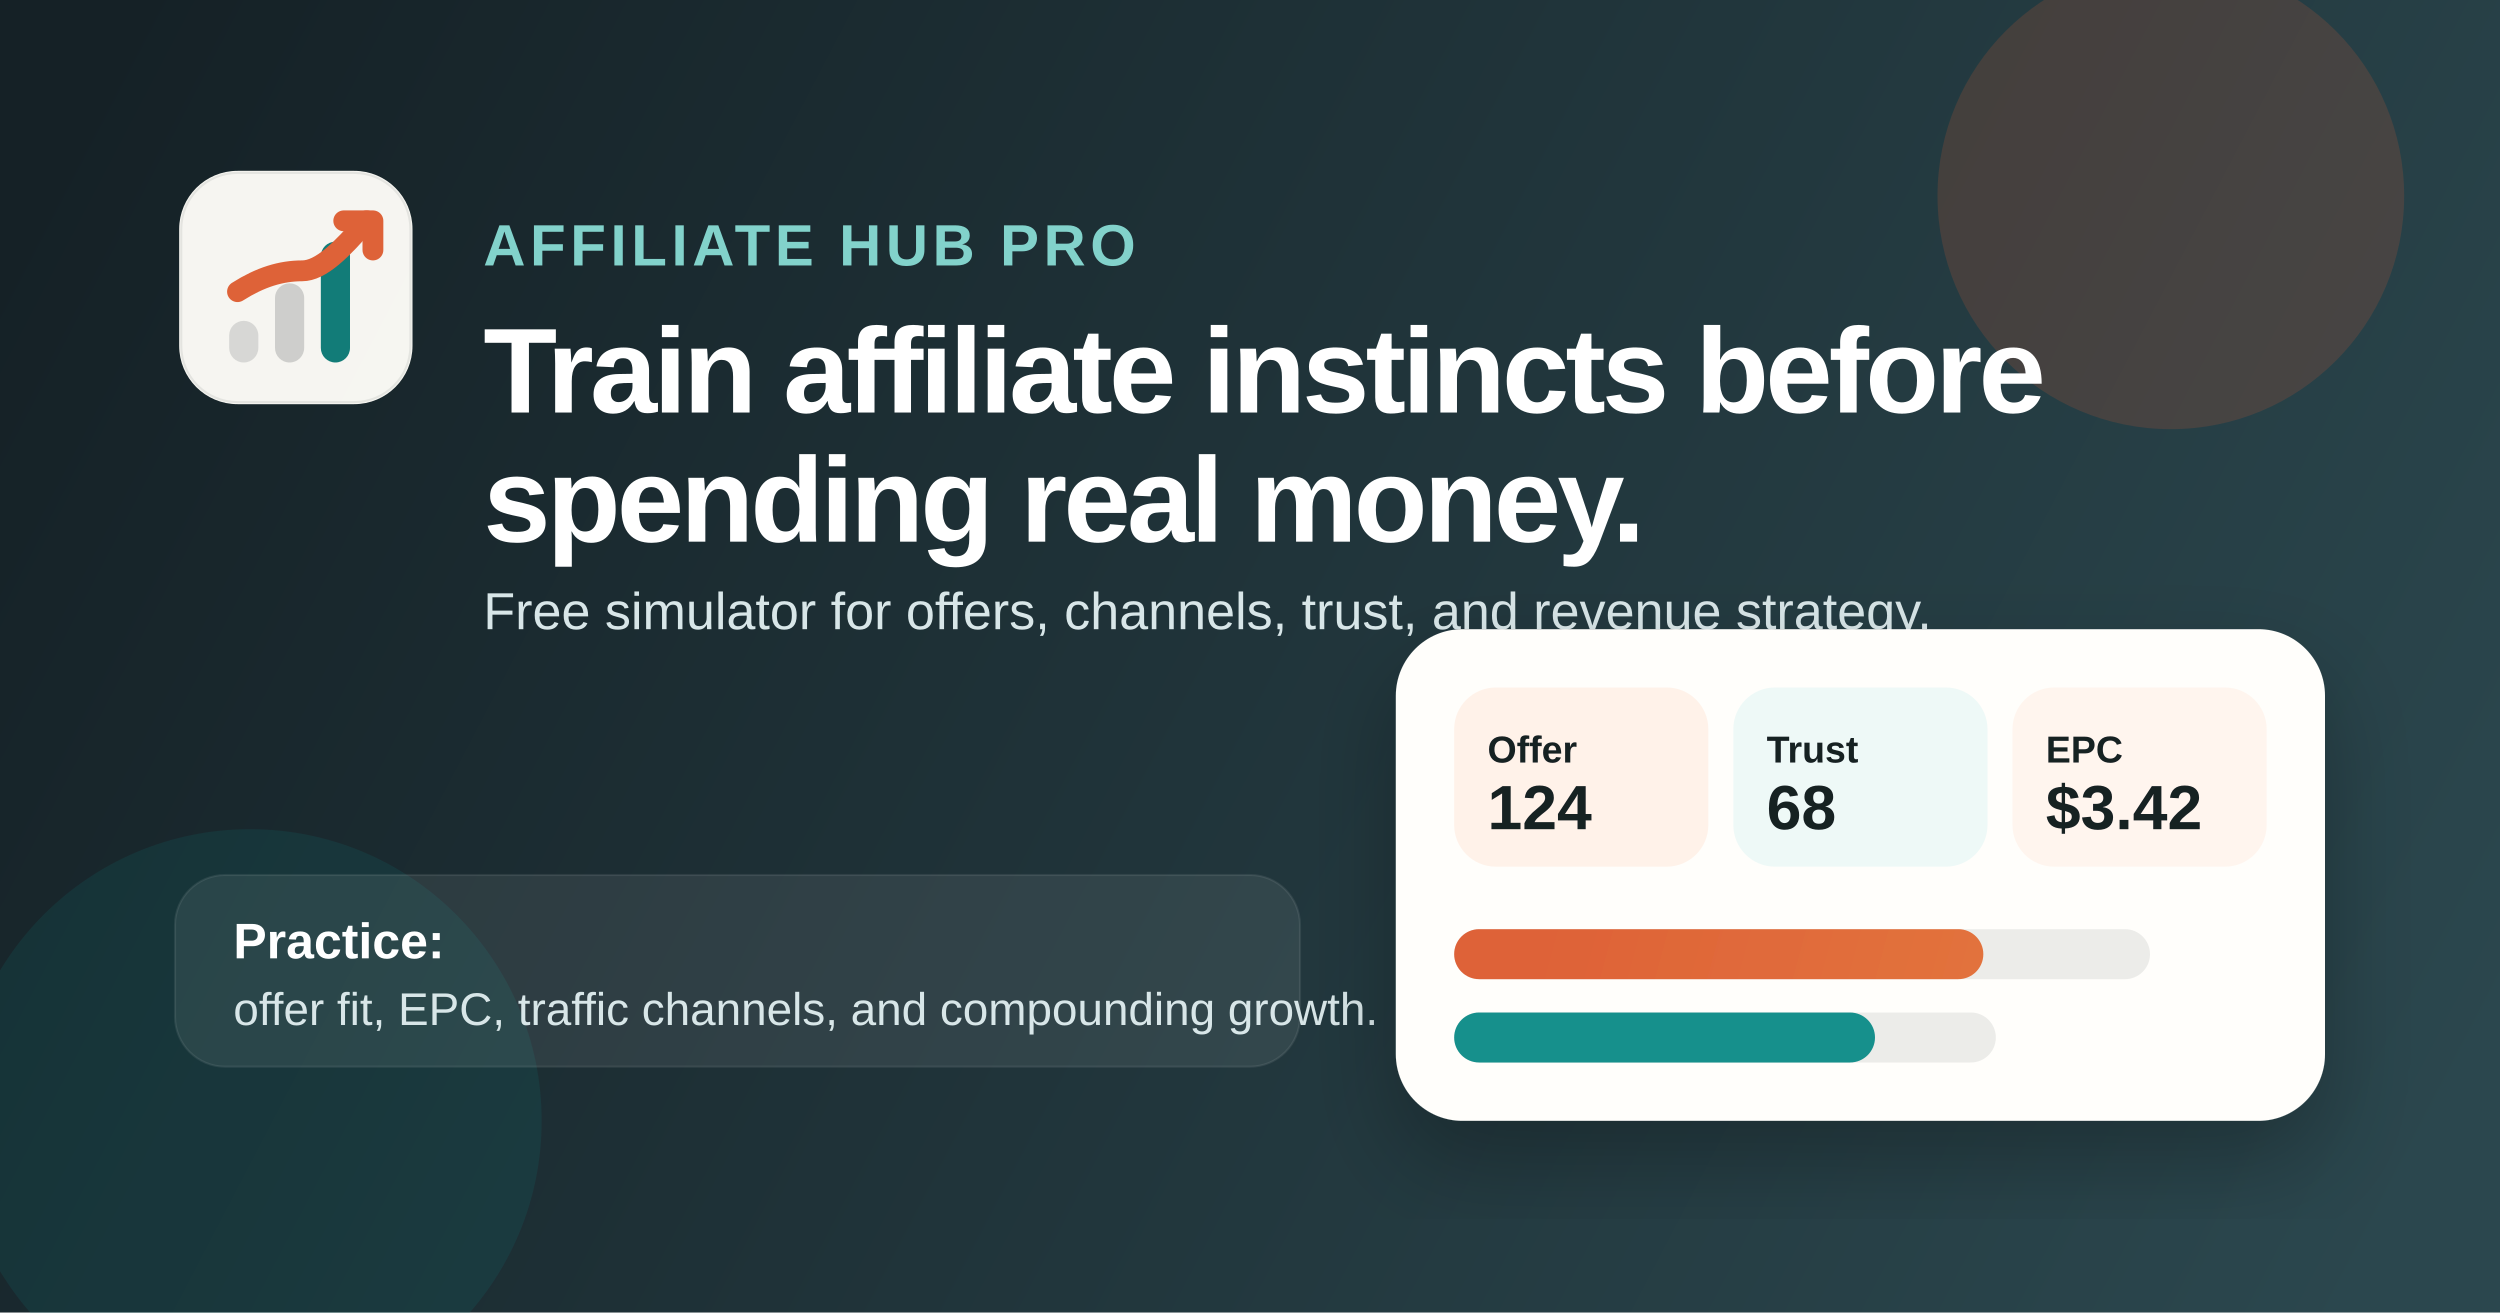
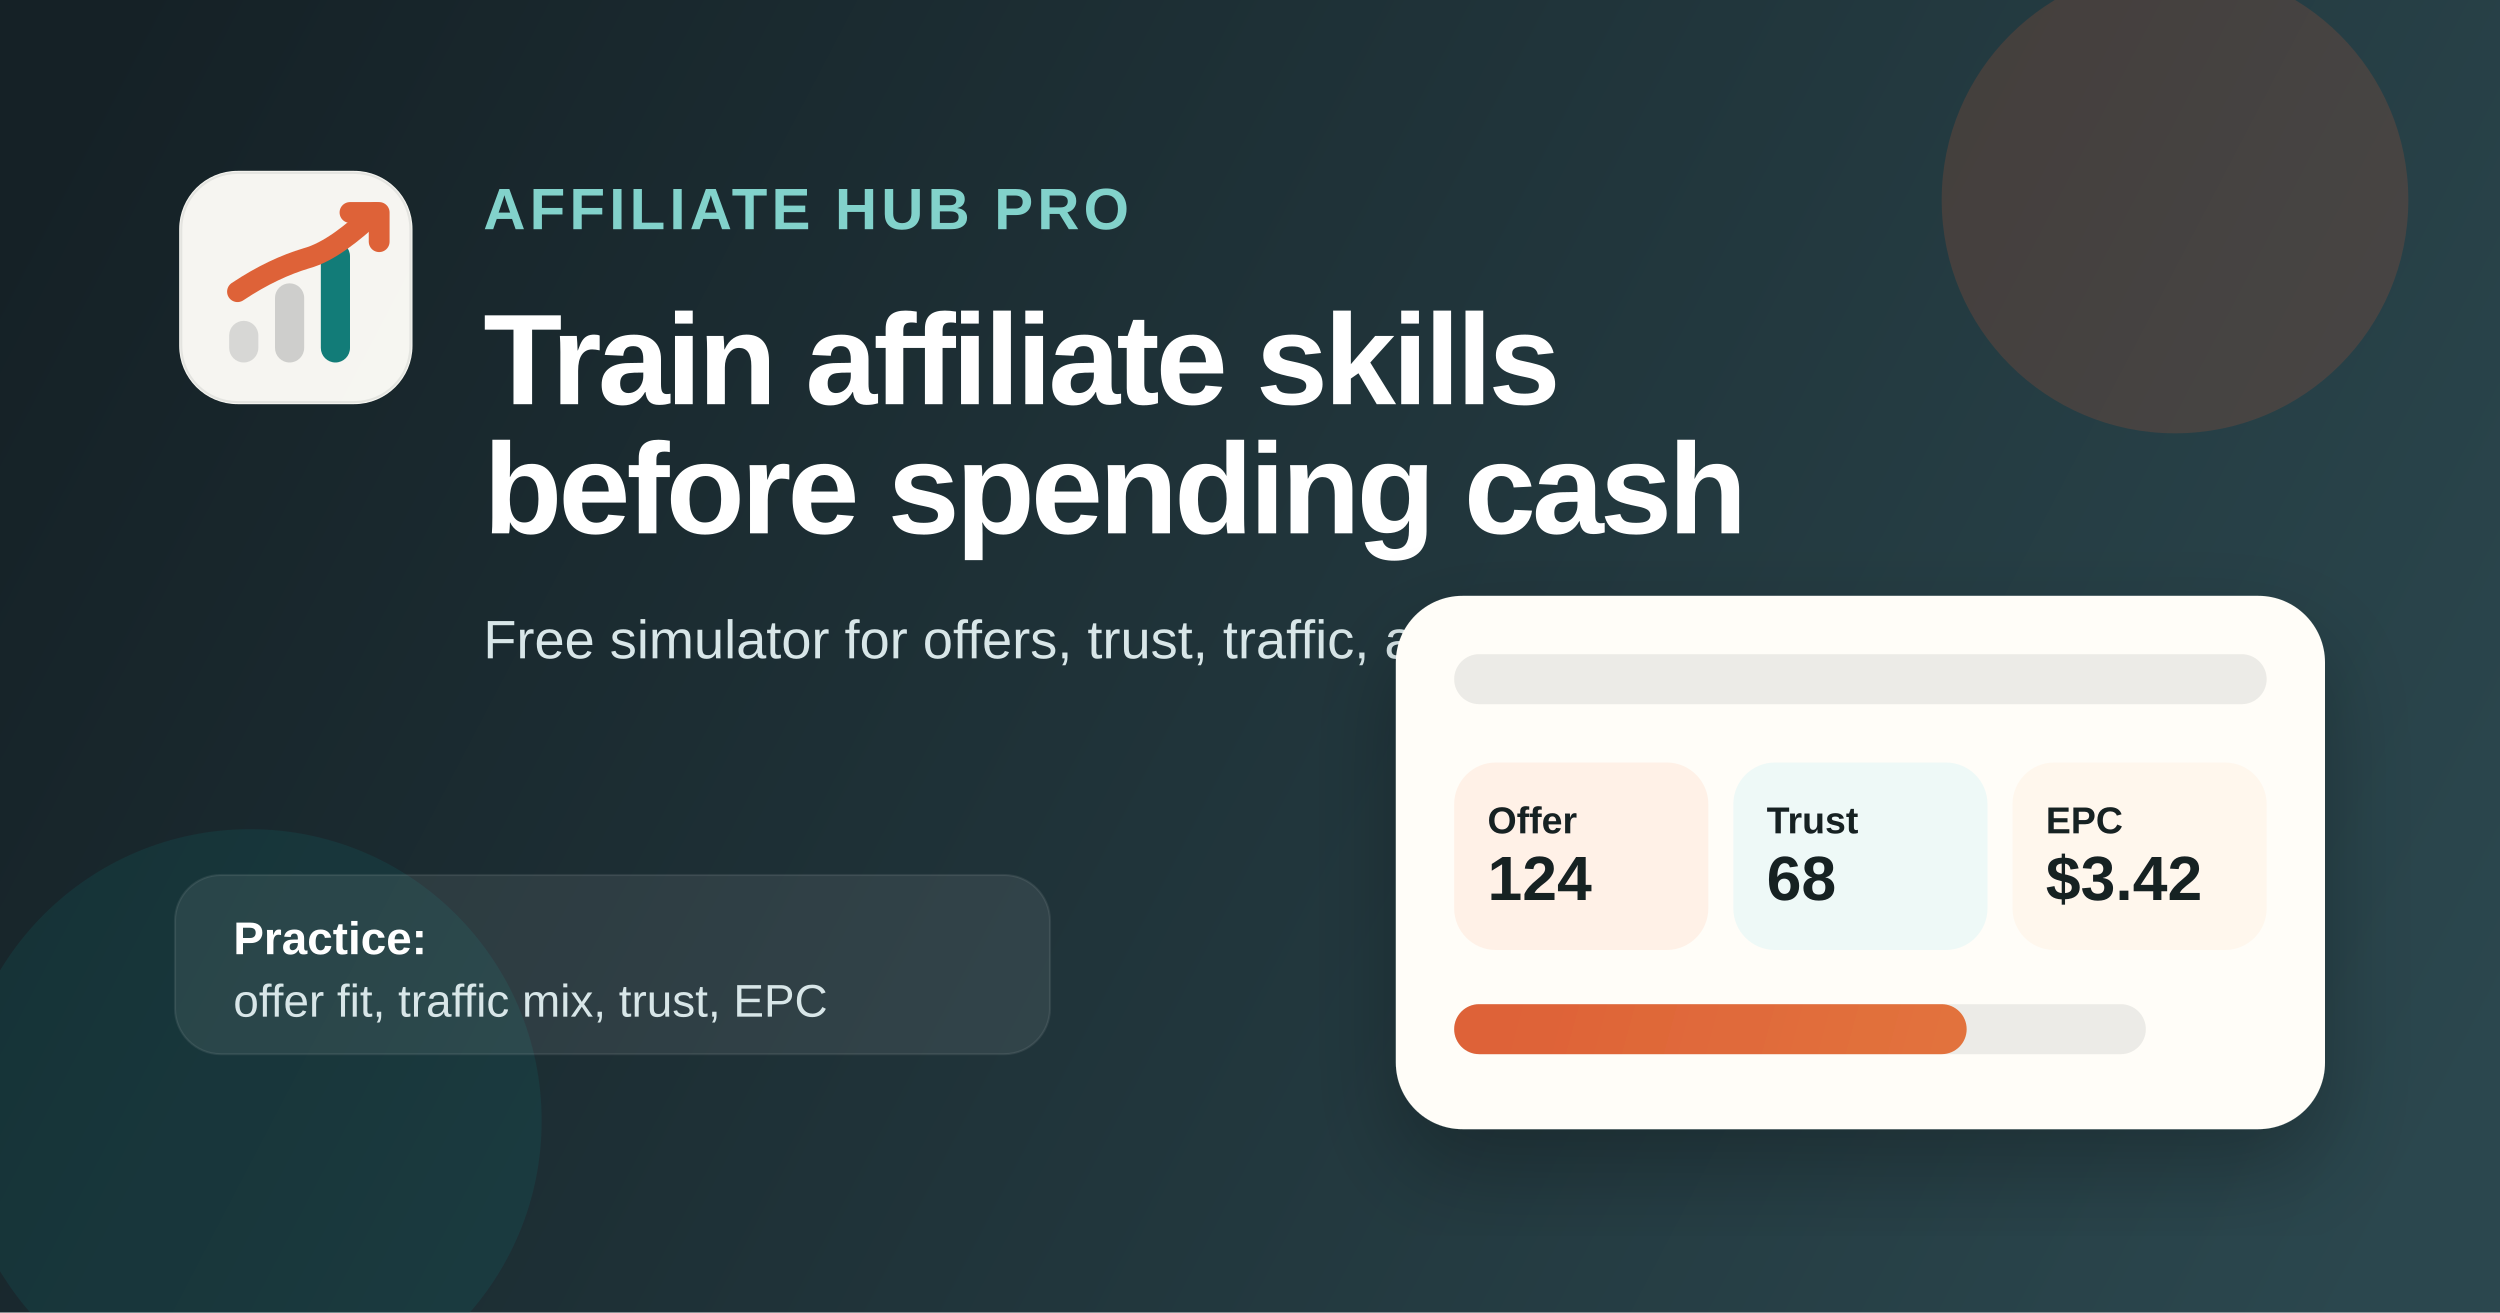
<svg xmlns="http://www.w3.org/2000/svg" viewBox="0 0 1200 630" role="img" aria-labelledby="title desc">
  <defs>
    <linearGradient id="bg" x1="44" y1="34" x2="1144" y2="608" gradientUnits="userSpaceOnUse">
      <stop offset="0" stop-color="#152126" />
      <stop offset="1" stop-color="#2b474e" />
    </linearGradient>
-     <linearGradient id="panel" x1="672" y1="310" x2="1090" y2="538" gradientUnits="userSpaceOnUse">
-       <stop offset="0" stop-color="#fffefb" />
-       <stop offset="1" stop-color="#fff6eb" />
+     <linearGradient id="accent" x1="84" y1="88" x2="1084" y2="360" gradientUnits="userSpaceOnUse">
+       <stop offset="0" stop-color="#de6238" />
+       <stop offset="1" stop-color="#f2b24c" />
    </linearGradient>
-     <linearGradient id="accent" x1="86" y1="90" x2="1084" y2="360" gradientUnits="userSpaceOnUse">
-       <stop offset="0" stop-color="#de6238" />
-       <stop offset="1" stop-color="#f3b34b" />
-     </linearGradient>
-     <linearGradient id="teal" x1="816" y1="346" x2="860" y2="470" gradientUnits="userSpaceOnUse">
+     <linearGradient id="teal" x1="772" y1="344" x2="860" y2="490" gradientUnits="userSpaceOnUse">
      <stop offset="0" stop-color="#17908c" />
      <stop offset="1" stop-color="#0f6f6a" />
    </linearGradient>
    <filter id="shadow" x="-20%" y="-20%" width="140%" height="140%">
      <feDropShadow dx="0" dy="20" stdDeviation="22" flood-color="#081013" flood-opacity="0.26" />
    </filter>
  </defs>
  <rect width="1200" height="630" fill="url(#bg)" />
-   <circle cx="1042" cy="94" r="112" fill="#db5c34" fill-opacity="0.18" />
+   <circle cx="1044" cy="96" r="112" fill="#db5c34" fill-opacity="0.18" />
  <circle cx="120" cy="538" r="140" fill="#127c78" fill-opacity="0.16" />
  <g transform="translate(86 82)">
    <rect width="112" height="112" rx="28" fill="#fffef9" fill-opacity="0.96" />
    <rect x="1" y="1" width="110" height="110" rx="27" fill="none" stroke="#172024" stroke-opacity="0.08" />
    <rect x="24" y="72" width="14" height="20" rx="7" fill="#172024" fill-opacity="0.14" />
    <rect x="46" y="54" width="14" height="38" rx="7" fill="#172024" fill-opacity="0.18" />
    <rect x="68" y="34" width="14" height="58" rx="7" fill="#127c78" />
-     <path d="M28 58 C39 51 49 48 59 48 C68 48 78 38 90 24" fill="none" stroke="url(#accent)" stroke-width="10" stroke-linecap="round" />
-     <path d="M79 24 H93 V38" fill="none" stroke="url(#accent)" stroke-width="10" stroke-linecap="round" stroke-linejoin="round" />
+     <path d="M28 58 C40 50 51 45 61 42 C72 39 83 30 94 20" fill="none" stroke="url(#accent)" stroke-width="10" stroke-linecap="round" />
+     <path d="M82 20 H96 V34" fill="none" stroke="url(#accent)" stroke-width="10" stroke-linecap="round" stroke-linejoin="round" />
  </g>
-   <g transform="translate(232 108)">
-     <text x="0" y="0" dominant-baseline="hanging" font-family="Trebuchet MS, Verdana, Arial, sans-serif" font-size="28" font-weight="700" letter-spacing="2.2" fill="#82d2cb">AFFILIATE HUB PRO</text>
-     <text x="0" y="90" font-family="Trebuchet MS, Verdana, Arial, sans-serif" font-size="58" font-weight="700" letter-spacing="-1.8" fill="#ffffff">
-       <tspan x="0" dy="0">Train affiliate instincts before</tspan>
-       <tspan x="0" dy="62">spending real money.</tspan>
-     </text>
-     <text x="0" y="194" font-family="Arial, Helvetica, sans-serif" font-size="25" fill="#d8e6e8">Free simulator for offers, channels, trust, and revenue strategy.</text>
+   <g transform="translate(232 110)">
+     <text x="0" y="0" font-family="Arial, Helvetica, sans-serif" font-size="28" font-weight="700" letter-spacing="2" fill="#82d2cb">AFFILIATE HUB PRO</text>
+     <text x="0" y="84" font-family="Trebuchet MS, Verdana, Arial, sans-serif" font-size="62" font-weight="700" letter-spacing="-1.8" fill="#ffffff">Train affiliate skills</text>
+     <text x="0" y="146" font-family="Trebuchet MS, Verdana, Arial, sans-serif" font-size="62" font-weight="700" letter-spacing="-1.8" fill="#ffffff">before spending cash</text>
+     <text x="0" y="206" font-family="Arial, Helvetica, sans-serif" font-size="26" fill="#d8e6e8">Free simulator for offers, trust, traffic, and EPC.</text>
  </g>
  <g transform="translate(84 420)">
-     <rect width="540" height="92" rx="24" fill="#fff" fill-opacity="0.08" stroke="#fff" stroke-opacity="0.08" />
-     <text x="28" y="40" font-family="Arial, Helvetica, sans-serif" font-size="24" font-weight="700" fill="#ffffff">Practice:</text>
-     <text x="28" y="72" font-family="Arial, Helvetica, sans-serif" font-size="22" fill="#d8e6e8">offer fit, EPC, traffic channels, and compounding growth.</text>
+     <rect width="420" height="86" rx="22" fill="#fff" fill-opacity="0.08" stroke="#fff" stroke-opacity="0.08" />
+     <text x="28" y="38" font-family="Arial, Helvetica, sans-serif" font-size="22" font-weight="700" fill="#ffffff">Practice:</text>
+     <text x="28" y="68" font-family="Arial, Helvetica, sans-serif" font-size="22" fill="#d8e6e8">offer fit, traffic mix, trust, EPC</text>
  </g>
-   <g transform="translate(670 302)" filter="url(#shadow)">
-     <rect width="446" height="236" rx="32" fill="url(#panel)" />
-     <rect x="28" y="28" width="122" height="86" rx="20" fill="#fff2e9" />
-     <rect x="162" y="28" width="122" height="86" rx="20" fill="#eef9f7" />
-     <rect x="296" y="28" width="122" height="86" rx="20" fill="#fff5ee" />
-     <rect x="28" y="144" width="334" height="24" rx="12" fill="#172024" fill-opacity="0.08" />
-     <rect x="28" y="184" width="260" height="24" rx="12" fill="#172024" fill-opacity="0.08" />
-     <rect x="28" y="144" width="254" height="24" rx="12" fill="url(#accent)" />
-     <rect x="28" y="184" width="202" height="24" rx="12" fill="url(#teal)" />
-     <text x="44" y="64" font-family="Arial, Helvetica, sans-serif" font-size="18" font-weight="700" fill="#172024">Offer</text>
-     <text x="44" y="96" font-family="Arial, Helvetica, sans-serif" font-size="30" font-weight="700" fill="#172024">124</text>
-     <text x="178" y="64" font-family="Arial, Helvetica, sans-serif" font-size="18" font-weight="700" fill="#172024">Trust</text>
-     <text x="178" y="96" font-family="Arial, Helvetica, sans-serif" font-size="30" font-weight="700" fill="#172024">68</text>
-     <text x="312" y="64" font-family="Arial, Helvetica, sans-serif" font-size="18" font-weight="700" fill="#172024">EPC</text>
-     <text x="312" y="96" font-family="Arial, Helvetica, sans-serif" font-size="30" font-weight="700" fill="#172024">$3.42</text>
+   <g transform="translate(670 286)" filter="url(#shadow)">
+     <rect width="446" height="256" rx="32" fill="#fffdf8" />
+     <rect x="28" y="28" width="390" height="24" rx="12" fill="#172024" fill-opacity="0.08" />
+     <rect x="28" y="80" width="122" height="90" rx="20" fill="#fff1e7" />
+     <rect x="162" y="80" width="122" height="90" rx="20" fill="#eef9f7" />
+     <rect x="296" y="80" width="122" height="90" rx="20" fill="#fff7ed" />
+     <rect x="28" y="196" width="332" height="24" rx="12" fill="#172024" fill-opacity="0.08" />
+     <rect x="28" y="196" width="246" height="24" rx="12" fill="url(#accent)" />
+     <text x="44" y="114" font-family="Arial, Helvetica, sans-serif" font-size="18" font-weight="700" fill="#172024">Offer</text>
+     <text x="44" y="146" font-family="Arial, Helvetica, sans-serif" font-size="30" font-weight="700" fill="#172024">124</text>
+     <text x="178" y="114" font-family="Arial, Helvetica, sans-serif" font-size="18" font-weight="700" fill="#172024">Trust</text>
+     <text x="178" y="146" font-family="Arial, Helvetica, sans-serif" font-size="30" font-weight="700" fill="#172024">68</text>
+     <text x="312" y="114" font-family="Arial, Helvetica, sans-serif" font-size="18" font-weight="700" fill="#172024">EPC</text>
+     <text x="312" y="146" font-family="Arial, Helvetica, sans-serif" font-size="30" font-weight="700" fill="#172024">$3.42</text>
  </g>
</svg>
